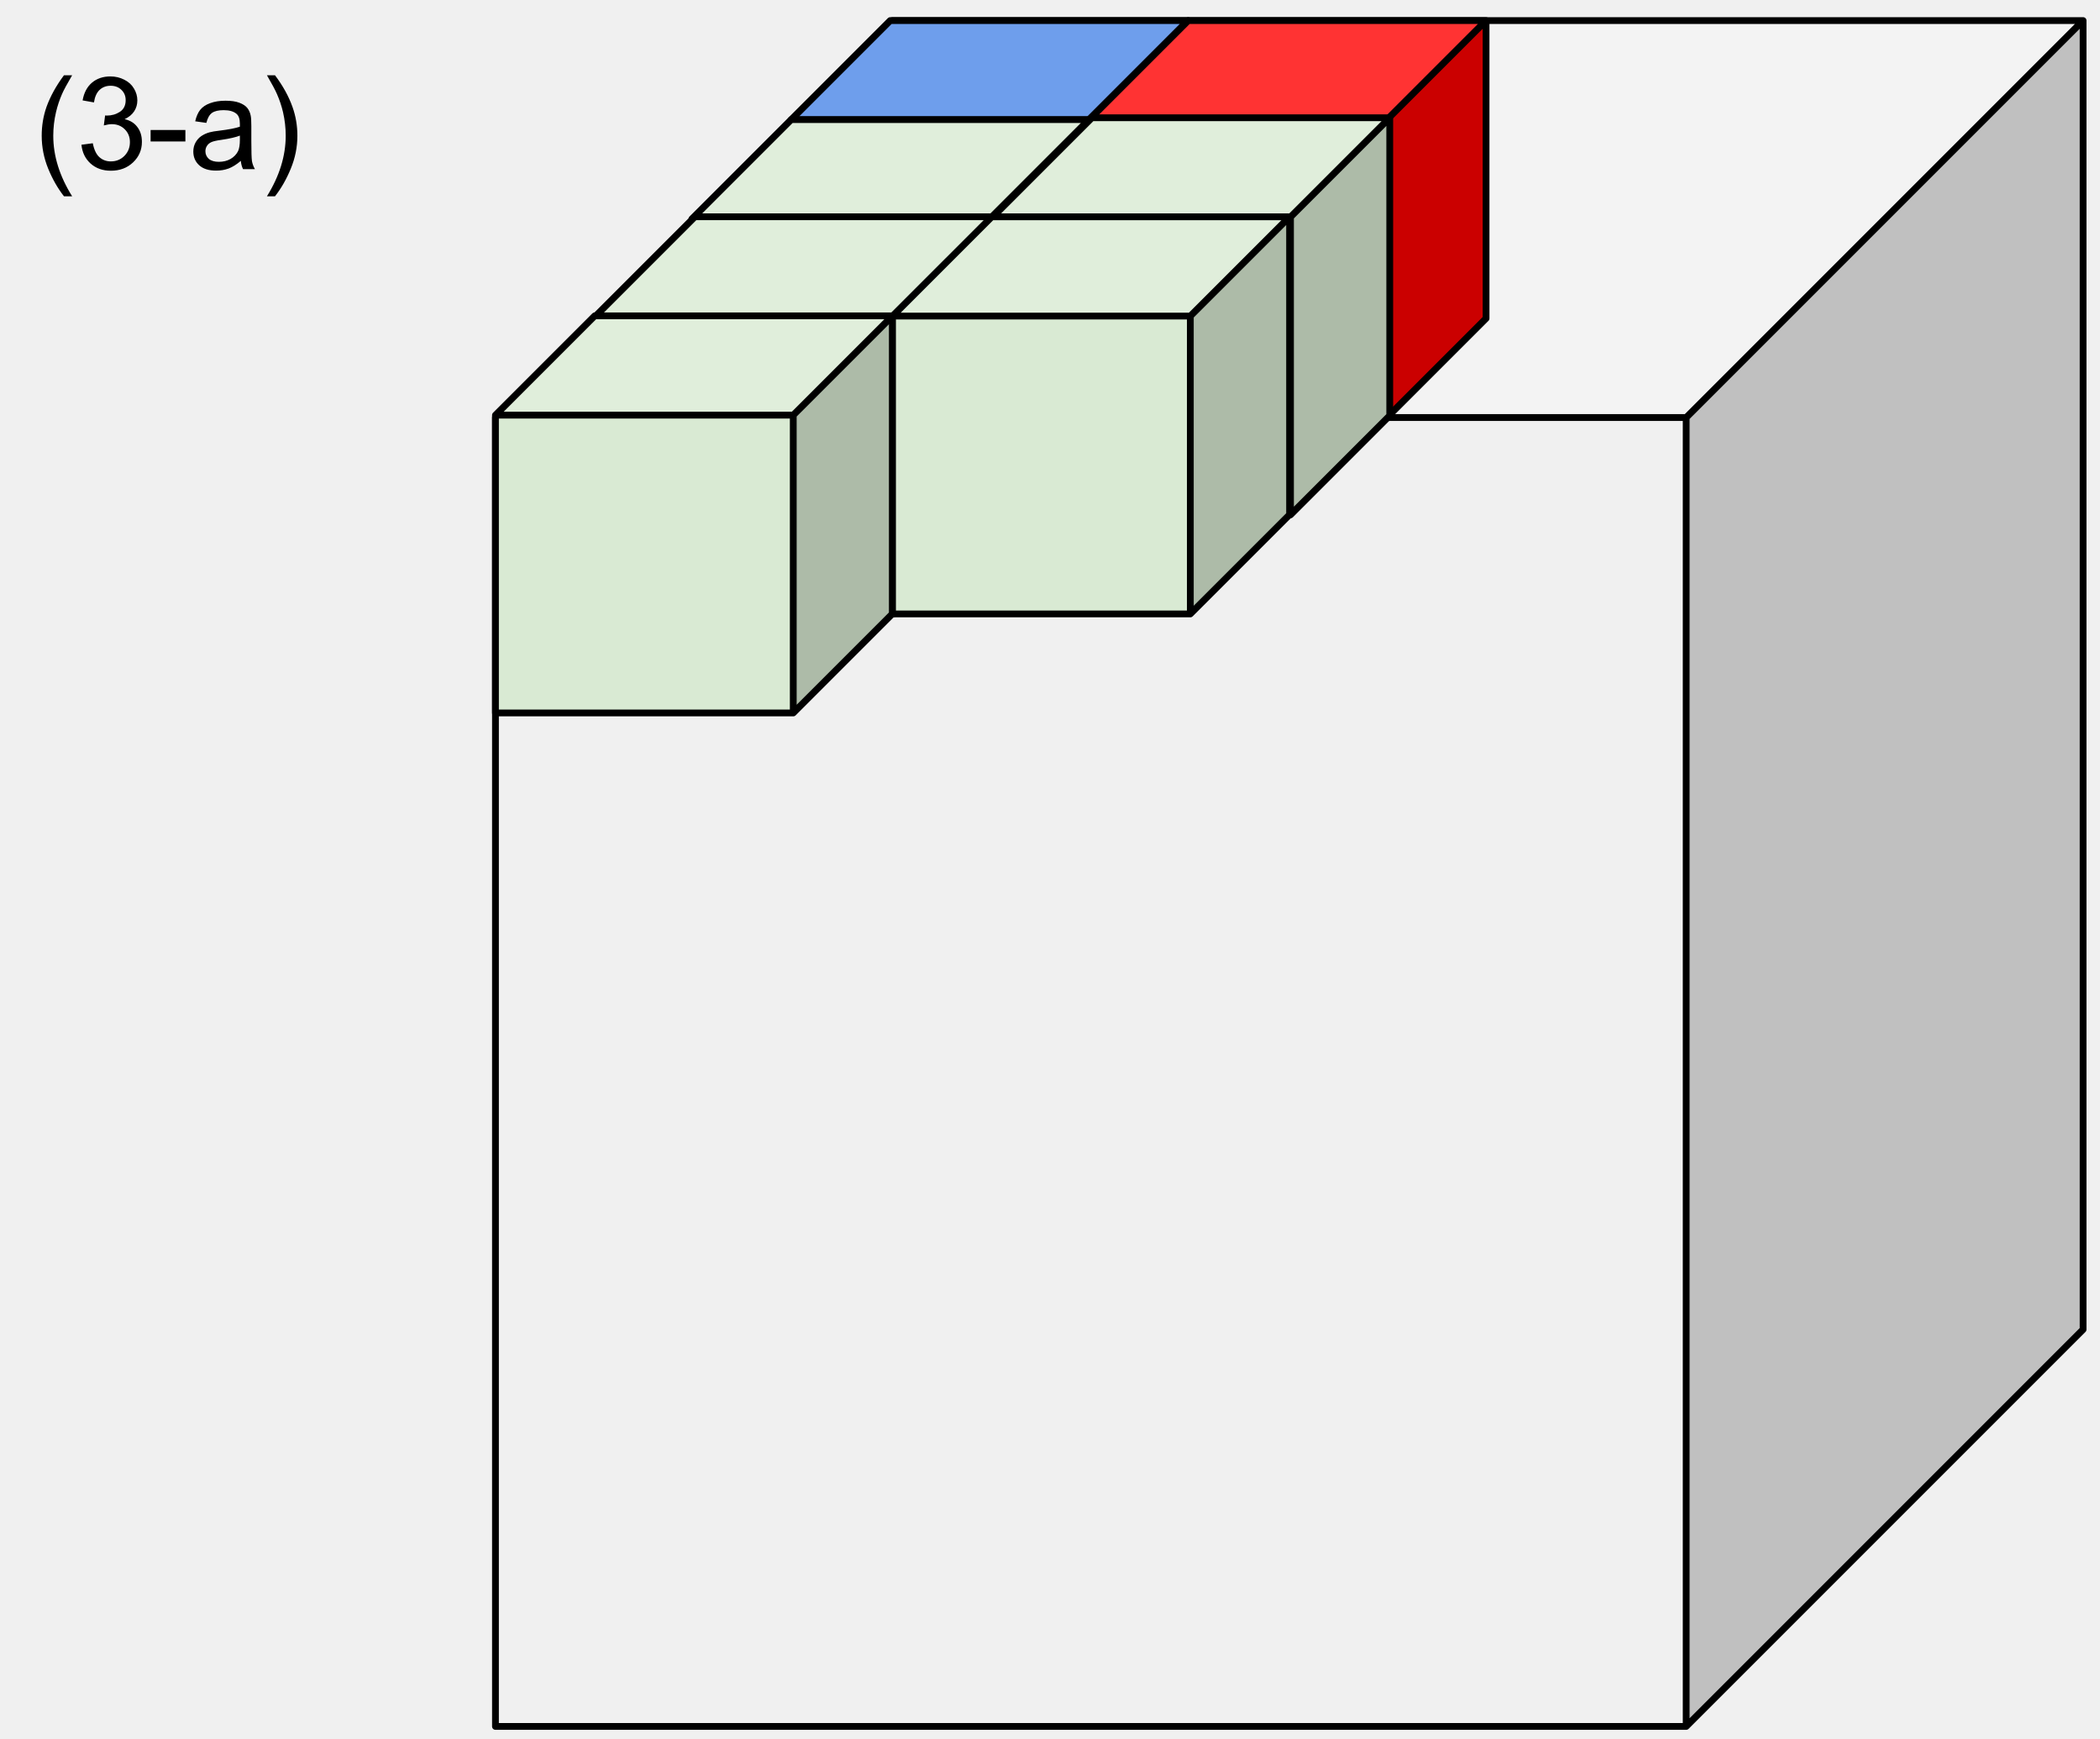
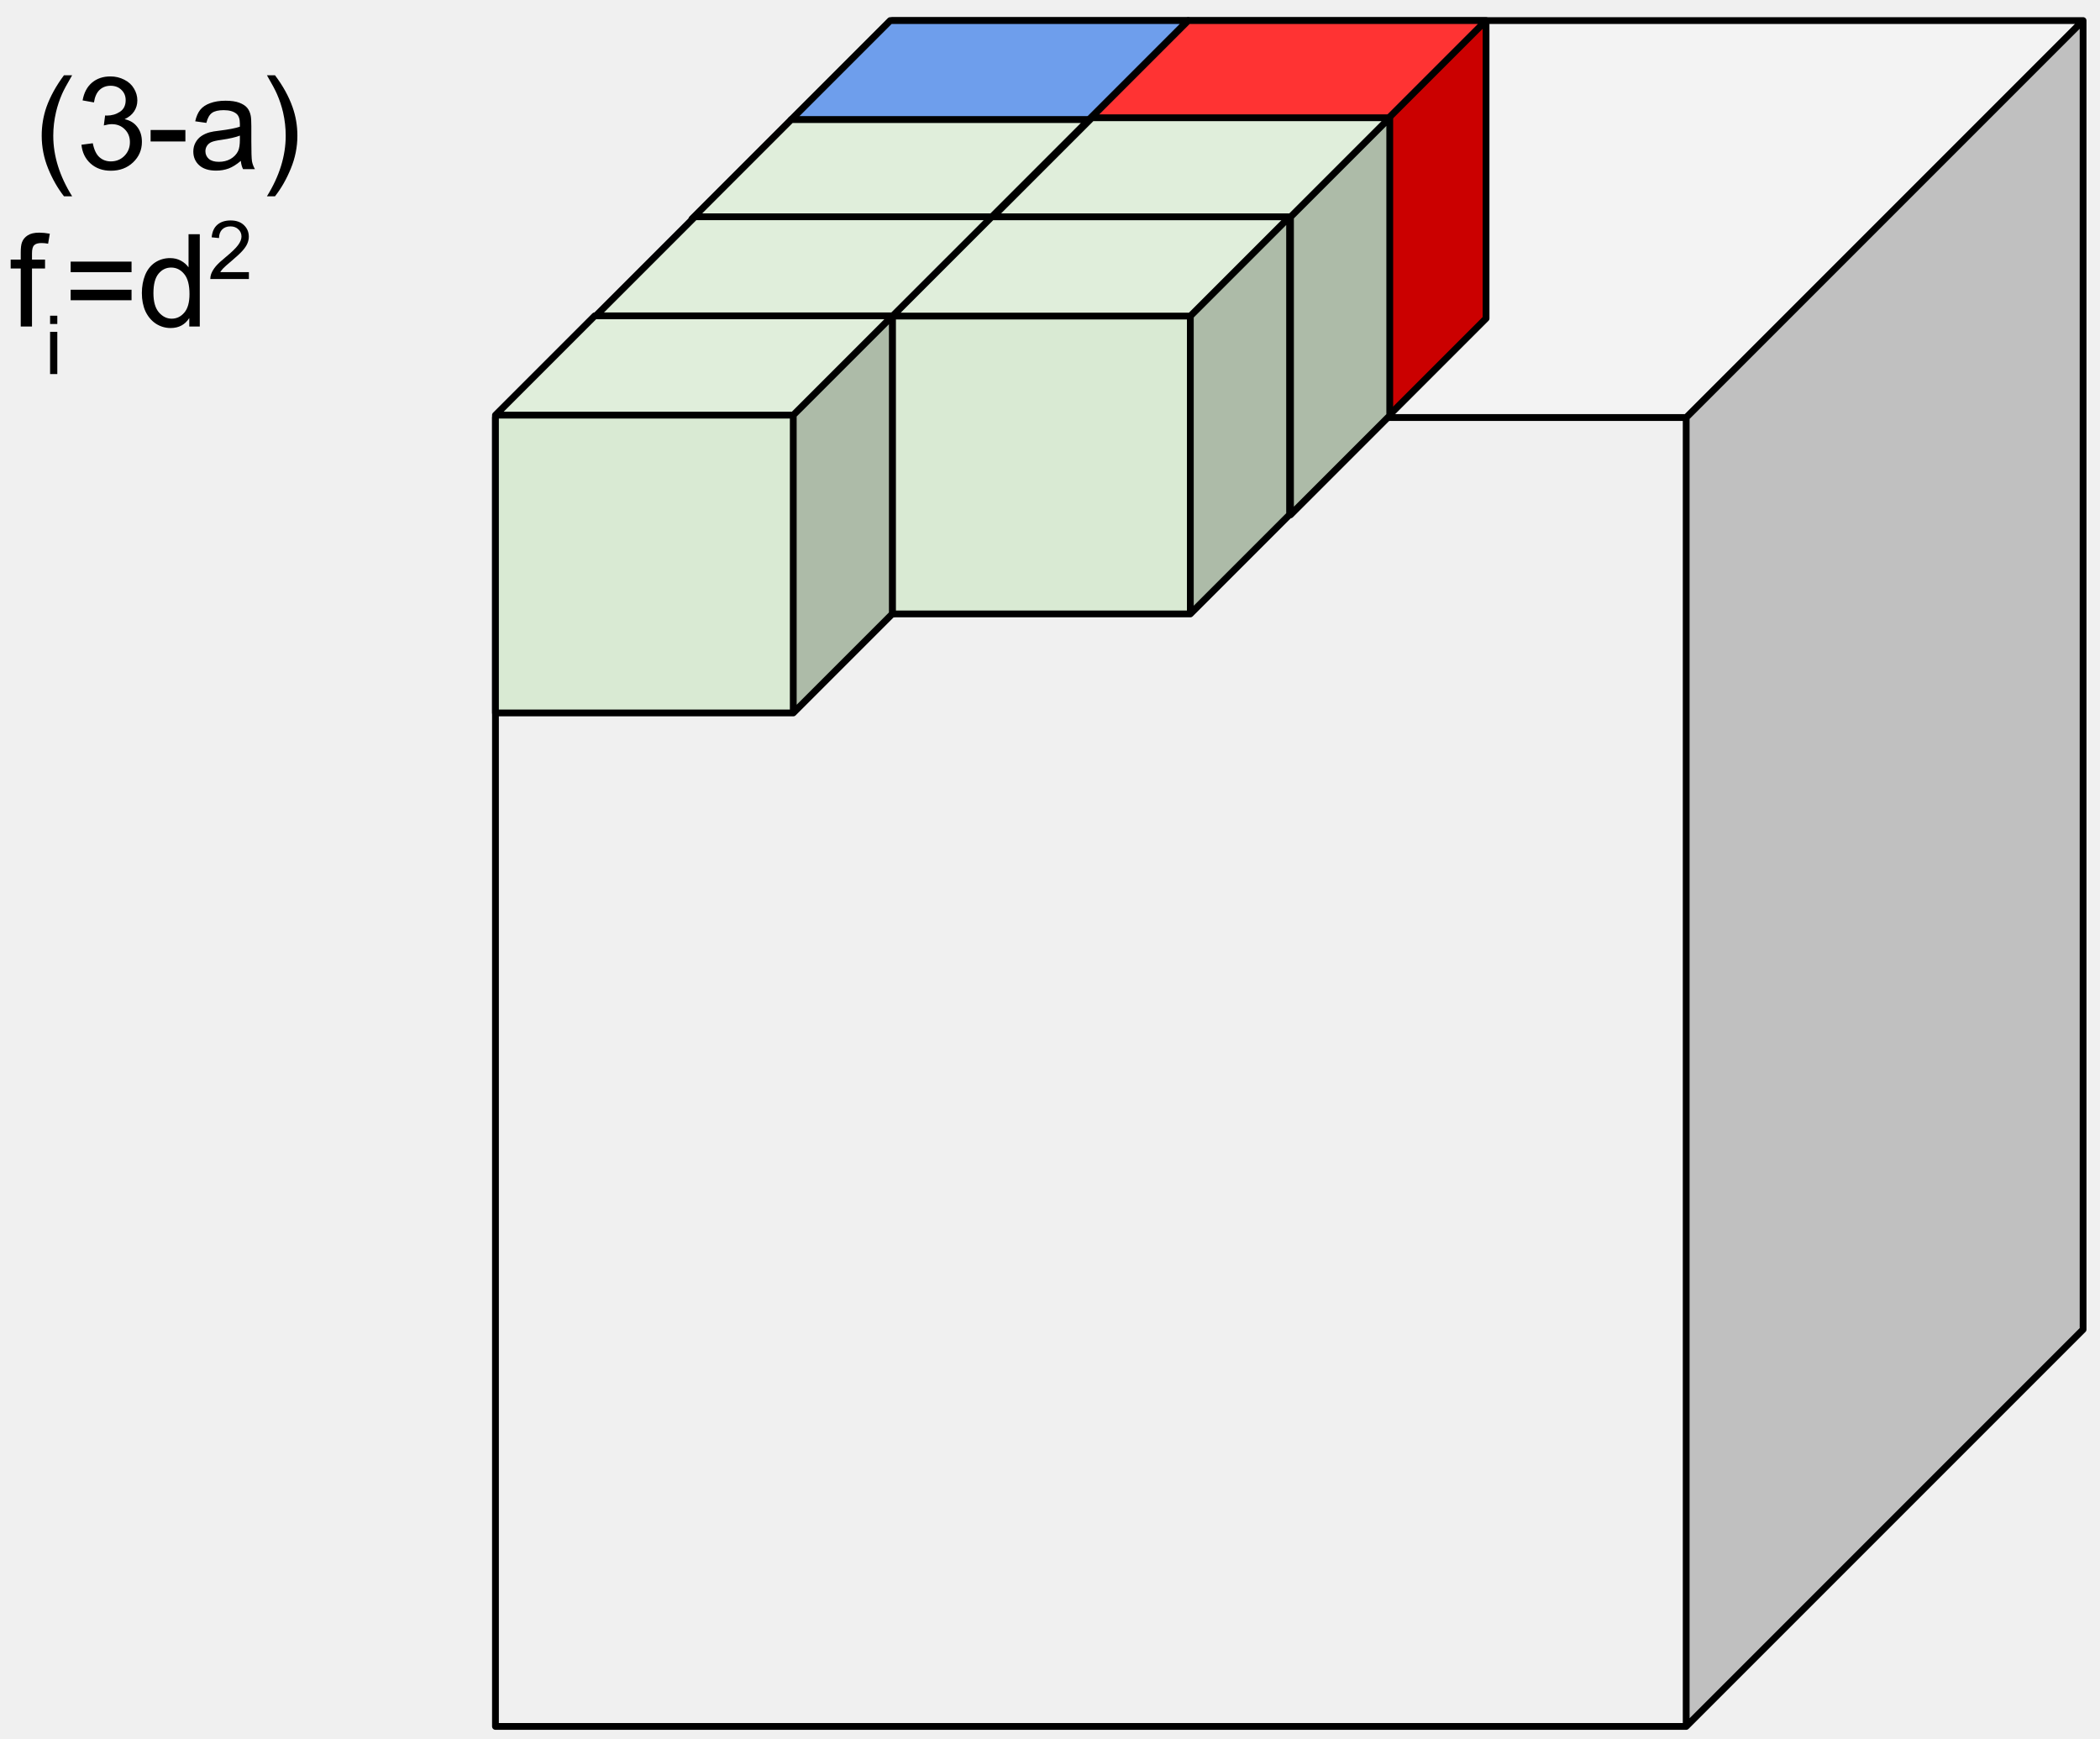
<svg xmlns="http://www.w3.org/2000/svg" version="1.1" viewBox="0.0 0.0 309.331 256.094" fill="none" stroke="none" stroke-linecap="square" stroke-miterlimit="10">
  <clipPath id="p.0">
    <path d="m0 0l309.331 0l0 256.094l-309.331 0l0 -256.094z" clip-rule="nonzero" />
  </clipPath>
  <g clip-path="url(#p.0)">
    <path fill="#000000" fill-opacity="0.0" d="m0 0l309.331 0l0 256.094l-309.331 0z" fill-rule="evenodd" />
    <path fill="#000000" fill-opacity="0.0" d="m72.982 61.495l175.394 0l0 192.78l-175.394 0z" fill-rule="evenodd" />
    <path fill="#000000" fill-opacity="0.0" d="m248.375 61.495l58.465 -58.465l0 192.78l-58.465 58.465z" fill-rule="evenodd" />
    <path fill="#000000" fill-opacity="0.0" d="m72.982 61.495l58.465 -58.465l175.394 0l-58.465 58.465z" fill-rule="evenodd" />
    <path fill="#000000" fill-opacity="0.0" d="m72.982 61.495l58.465 -58.465l175.394 0l0 192.78l-58.465 58.465l-175.394 0zm0 0l175.394 0l58.465 -58.465m-58.465 58.465l0 192.78" fill-rule="evenodd" />
    <path fill="#000000" fill-opacity="0.2" d="m248.375 61.495l58.465 -58.465l0 192.78l-58.465 58.465z" fill-rule="evenodd" />
    <path fill="#ffffff" fill-opacity="0.2" d="m72.982 61.495l58.465 -58.465l175.394 0l-58.465 58.465z" fill-rule="evenodd" />
    <path stroke="#000000" stroke-width="1.0" stroke-linejoin="round" stroke-linecap="butt" d="m72.982 61.495l58.465 -58.465l175.394 0l0 192.78l-58.465 58.465l-175.394 0zm0 0l175.394 0l58.465 -58.465m-58.465 58.465l0 192.78" fill-rule="evenodd" />
    <path fill="#4a86e8" d="m116.509 17.652l43.866 0l0 43.866l-43.866 0z" fill-rule="evenodd" />
    <path fill="#3b6bb9" d="m160.375 17.652l14.622 -14.622l0 43.866l-14.622 14.622z" fill-rule="evenodd" />
    <path fill="#6e9eec" d="m116.509 17.652l14.622 -14.622l43.866 0l-14.622 14.622z" fill-rule="evenodd" />
    <path fill="#000000" fill-opacity="0.0" d="m116.509 17.652l14.622 -14.622l43.866 0l0 43.866l-14.622 14.622l-43.866 0zm0 0l43.866 0l14.622 -14.622m-14.622 14.622l0 43.866" fill-rule="evenodd" />
    <path stroke="#000000" stroke-width="1.0" stroke-linejoin="round" stroke-linecap="butt" d="m116.509 17.652l14.622 -14.622l43.866 0l0 43.866l-14.622 14.622l-43.866 0zm0 0l43.866 0l14.622 -14.622m-14.622 14.622l0 43.866" fill-rule="evenodd" />
    <path fill="#d9ead3" d="m101.921 32.24l43.866 0l0 43.866l-43.866 0z" fill-rule="evenodd" />
    <path fill="#adbba8" d="m145.787 32.24l14.622 -14.622l0 43.866l-14.622 14.622z" fill-rule="evenodd" />
    <path fill="#e0eedb" d="m101.921 32.24l14.622 -14.622l43.866 0l-14.622 14.622z" fill-rule="evenodd" />
    <path fill="#000000" fill-opacity="0.0" d="m101.921 32.24l14.622 -14.622l43.866 0l0 43.866l-14.622 14.622l-43.866 0zm0 0l43.866 0l14.622 -14.622m-14.622 14.622l0 43.866" fill-rule="evenodd" />
    <path stroke="#000000" stroke-width="1.0" stroke-linejoin="round" stroke-linecap="butt" d="m101.921 32.24l14.622 -14.622l43.866 0l0 43.866l-14.622 14.622l-43.866 0zm0 0l43.866 0l14.622 -14.622m-14.622 14.622l0 43.866" fill-rule="evenodd" />
    <path fill="#d9ead3" d="m87.735 46.55l43.866 0l0 43.866l-43.866 0z" fill-rule="evenodd" />
    <path fill="#adbba8" d="m131.601 46.55l14.622 -14.622l0 43.866l-14.622 14.622z" fill-rule="evenodd" />
    <path fill="#e0eedb" d="m87.735 46.55l14.622 -14.622l43.866 0l-14.622 14.622z" fill-rule="evenodd" />
    <path fill="#000000" fill-opacity="0.0" d="m87.735 46.55l14.622 -14.622l43.866 0l0 43.866l-14.622 14.622l-43.866 0zm0 0l43.866 0l14.622 -14.622m-14.622 14.622l0 43.866" fill-rule="evenodd" />
    <path stroke="#000000" stroke-width="1.0" stroke-linejoin="round" stroke-linecap="butt" d="m87.735 46.55l14.622 -14.622l43.866 0l0 43.866l-14.622 14.622l-43.866 0zm0 0l43.866 0l14.622 -14.622m-14.622 14.622l0 43.866" fill-rule="evenodd" />
    <path fill="#d9ead3" d="m72.982 61.14l43.866 0l0 43.866l-43.866 0z" fill-rule="evenodd" />
    <path fill="#adbba8" d="m116.848 61.14l14.622 -14.622l0 43.866l-14.622 14.622z" fill-rule="evenodd" />
    <path fill="#e0eedb" d="m72.982 61.14l14.622 -14.622l43.866 0l-14.622 14.622z" fill-rule="evenodd" />
    <path fill="#000000" fill-opacity="0.0" d="m72.982 61.14l14.622 -14.622l43.866 0l0 43.866l-14.622 14.622l-43.866 0zm0 0l43.866 0l14.622 -14.622m-14.622 14.622l0 43.866" fill-rule="evenodd" />
    <path stroke="#000000" stroke-width="1.0" stroke-linejoin="round" stroke-linecap="butt" d="m72.982 61.14l14.622 -14.622l43.866 0l0 43.866l-14.622 14.622l-43.866 0zm0 0l43.866 0l14.622 -14.622m-14.622 14.622l0 43.866" fill-rule="evenodd" />
    <path fill="#ff0000" d="m160.409 17.654l43.866 0l0 43.866l-43.866 0z" fill-rule="evenodd" />
    <path fill="#cb0000" d="m204.276 17.654l14.622 -14.622l0 43.866l-14.622 14.622z" fill-rule="evenodd" />
    <path fill="#ff3333" d="m160.409 17.654l14.622 -14.622l43.866 0l-14.622 14.622z" fill-rule="evenodd" />
    <path fill="#000000" fill-opacity="0.0" d="m160.409 17.654l14.622 -14.622l43.866 0l0 43.866l-14.622 14.622l-43.866 0zm0 0l43.866 0l14.622 -14.622m-14.622 14.622l0 43.866" fill-rule="evenodd" />
    <path stroke="#000000" stroke-width="1.0" stroke-linejoin="round" stroke-linecap="butt" d="m160.409 17.654l14.622 -14.622l43.866 0l0 43.866l-14.622 14.622l-43.866 0zm0 0l43.866 0l14.622 -14.622m-14.622 14.622l0 43.866" fill-rule="evenodd" />
    <path fill="#d9ead3" d="m146.223 31.963l43.866 0l0 43.866l-43.866 0z" fill-rule="evenodd" />
    <path fill="#adbba8" d="m190.089 31.963l14.622 -14.622l0 43.866l-14.622 14.622z" fill-rule="evenodd" />
    <path fill="#e0eedb" d="m146.223 31.963l14.622 -14.622l43.866 0l-14.622 14.622z" fill-rule="evenodd" />
    <path fill="#000000" fill-opacity="0.0" d="m146.223 31.963l14.622 -14.622l43.866 0l0 43.866l-14.622 14.622l-43.866 0zm0 0l43.866 0l14.622 -14.622m-14.622 14.622l0 43.866" fill-rule="evenodd" />
    <path stroke="#000000" stroke-width="1.0" stroke-linejoin="round" stroke-linecap="butt" d="m146.223 31.963l14.622 -14.622l43.866 0l0 43.866l-14.622 14.622l-43.866 0zm0 0l43.866 0l14.622 -14.622m-14.622 14.622l0 43.866" fill-rule="evenodd" />
    <path fill="#d9ead3" d="m131.47 46.554l43.866 0l0 43.866l-43.866 0z" fill-rule="evenodd" />
    <path fill="#adbba8" d="m175.336 46.554l14.622 -14.622l0 43.866l-14.622 14.622z" fill-rule="evenodd" />
    <path fill="#e0eedb" d="m131.47 46.554l14.622 -14.622l43.866 0l-14.622 14.622z" fill-rule="evenodd" />
    <path fill="#000000" fill-opacity="0.0" d="m131.47 46.554l14.622 -14.622l43.866 0l0 43.866l-14.622 14.622l-43.866 0zm0 0l43.866 0l14.622 -14.622m-14.622 14.622l0 43.866" fill-rule="evenodd" />
    <path stroke="#000000" stroke-width="1.0" stroke-linejoin="round" stroke-linecap="butt" d="m131.47 46.554l14.622 -14.622l43.866 0l0 43.866l-14.622 14.622l-43.866 0zm0 0l43.866 0l14.622 -14.622m-14.622 14.622l0 43.866" fill-rule="evenodd" />
    <path fill="#000000" fill-opacity="0.0" d="m-4.013 -2.008l63.969 0l0 26.961l-63.969 0z" fill-rule="evenodd" />
    <path fill="#000000" d="m9.424 28.912q-1.375 -1.75 -2.328 -4.078q-0.953 -2.344 -0.953 -4.844q0 -2.219 0.703 -4.234q0.844 -2.344 2.578 -4.672l1.203 0q-1.125 1.922 -1.484 2.75q-0.562 1.281 -0.891 2.672q-0.406 1.734 -0.406 3.484q0 4.469 2.781 8.922l-1.203 0zm2.572 -7.594l1.672 -0.219q0.281 1.422 0.969 2.047q0.703 0.625 1.688 0.625q1.188 0 2.0 -0.812q0.812 -0.828 0.812 -2.031q0 -1.141 -0.766 -1.891q-0.75 -0.75 -1.906 -0.75q-0.469 0 -1.172 0.188l0.188 -1.469q0.156 0.016 0.266 0.016q1.063 0 1.906 -0.547q0.859 -0.563 0.859 -1.719q0 -0.922 -0.625 -1.516q-0.609 -0.609 -1.594 -0.609q-0.969 0 -1.625 0.609q-0.641 0.609 -0.828 1.844l-1.672 -0.297q0.297 -1.688 1.375 -2.609q1.094 -0.922 2.719 -0.922q1.109 0 2.047 0.484q0.938 0.469 1.422 1.297q0.5 0.828 0.5 1.75q0 0.891 -0.469 1.609q-0.469 0.719 -1.406 1.156q1.219 0.266 1.875 1.156q0.672 0.875 0.672 2.188q0 1.781 -1.297 3.016q-1.297 1.234 -3.281 1.234q-1.797 0 -2.984 -1.062q-1.172 -1.062 -1.344 -2.766zm10.188 -0.484l0 -1.688l5.125 0l0 1.688l-5.125 0zm13.291 2.859q-0.938 0.797 -1.797 1.125q-0.859 0.312 -1.844 0.312q-1.609 0 -2.484 -0.781q-0.875 -0.797 -0.875 -2.031q0 -0.734 0.328 -1.328q0.328 -0.594 0.859 -0.953q0.531 -0.359 1.203 -0.547q0.5 -0.141 1.484 -0.25q2.031 -0.25 2.984 -0.578q0 -0.344 0 -0.438q0 -1.016 -0.469 -1.438q-0.641 -0.562 -1.906 -0.562q-1.172 0 -1.734 0.406q-0.562 0.406 -0.828 1.469l-1.641 -0.234q0.234 -1.047 0.734 -1.688q0.516 -0.641 1.469 -0.984q0.969 -0.359 2.25 -0.359q1.266 0 2.047 0.297q0.781 0.297 1.156 0.75q0.375 0.453 0.516 1.141q0.094 0.422 0.094 1.531l0 2.234q0 2.328 0.094 2.953q0.109 0.609 0.438 1.172l-1.75 0q-0.266 -0.516 -0.328 -1.219zm-0.141 -3.719q-0.906 0.359 -2.734 0.625q-1.031 0.141 -1.453 0.328q-0.422 0.188 -0.656 0.547q-0.234 0.359 -0.234 0.797q0 0.672 0.5 1.125q0.516 0.438 1.484 0.438q0.969 0 1.719 -0.422q0.75 -0.438 1.109 -1.156q0.266 -0.578 0.266 -1.672l0 -0.609zm5.173 8.938l-1.188 0q2.766 -4.453 2.766 -8.922q0 -1.734 -0.391 -3.453q-0.328 -1.391 -0.891 -2.672q-0.359 -0.844 -1.484 -2.781l1.188 0q1.75 2.328 2.578 4.672q0.719 2.016 0.719 4.234q0 2.5 -0.969 4.844q-0.953 2.328 -2.328 4.078z" fill-rule="nonzero" />
+     <path fill="#000000" fill-opacity="0.0" d="m-7.601 21.173l231.213 0l0 26.961l-231.213 0z" fill-rule="evenodd" />
+     <path fill="#000000" d="m3.055 48.093l0 -8.547l-1.484 0l0 -1.312l1.484 0l0 -1.047q0 -0.984 0.172 -1.469q0.234 -0.656 0.844 -1.047q0.609 -0.406 1.703 -0.406q0.703 0 1.562 0.156l-0.25 1.469q-0.516 -0.094 -0.984 -0.094q-0.766 0 -1.078 0.328q-0.312 0.312 -0.312 1.203l0 0.906l1.922 0l0 1.312l-1.922 0l0 8.547l-1.656 0z" fill-rule="nonzero" />
+     <path fill="#000000" d="m7.379 47.718l0 -1.219l1.063 0l0 1.219l-1.063 0zm0 7.375l0 -6.219l1.063 0l0 6.219l-1.063 0z" fill-rule="nonzero" />
+     <path fill="#000000" d="m19.377 40.093l-8.969 0l0 -1.562l8.969 0l0 1.562zm0 4.125l-8.969 0l0 -1.547l8.969 0l0 1.547zm8.504 3.875l0 -1.25q-0.938 1.469 -2.75 1.469q-1.172 0 -2.172 -0.641q-0.984 -0.656 -1.531 -1.812q-0.531 -1.172 -0.531 -2.688q0 -1.469 0.484 -2.672q0.5 -1.203 1.469 -1.844q0.984 -0.641 2.203 -0.641q0.891 0 1.578 0.375q0.703 0.375 1.141 0.984l0 -4.875l1.656 0l0 13.594l-1.547 0zm-5.281 -4.922q0 1.891 0.797 2.828q0.812 0.938 1.891 0.938q1.094 0 1.859 -0.891q0.766 -0.891 0.766 -2.734q0 -2.016 -0.781 -2.953q-0.781 -0.953 -1.922 -0.953q-1.109 0 -1.859 0.906q-0.75 0.906 -0.75 2.859z" fill-rule="nonzero" />
+     <path fill="#000000" d="m36.663 40.078l0 1.016l-5.687 0q0 -0.375 0.125 -0.734q0.219 -0.578 0.688 -1.141q0.484 -0.562 1.391 -1.297q1.406 -1.156 1.891 -1.828q0.5 -0.672 0.5 -1.266q0 -0.625 -0.453 -1.047q-0.453 -0.438 -1.172 -0.438q-0.766 0 -1.219 0.453q-0.453 0.453 -0.469 1.266l-1.078 -0.109q0.109 -1.219 0.828 -1.844q0.734 -0.641 1.969 -0.641q1.234 0 1.953 0.688q0.719 0.688 0.719 1.703q0 0.516 -0.219 1.016q-0.203 0.484 -0.703 1.047q-0.484 0.547 -1.609 1.5q-0.953 0.797 -1.234 1.094q-0.266 0.281 -0.438 0.562l4.219 0z" fill-rule="nonzero" />
  </g>
</svg>
